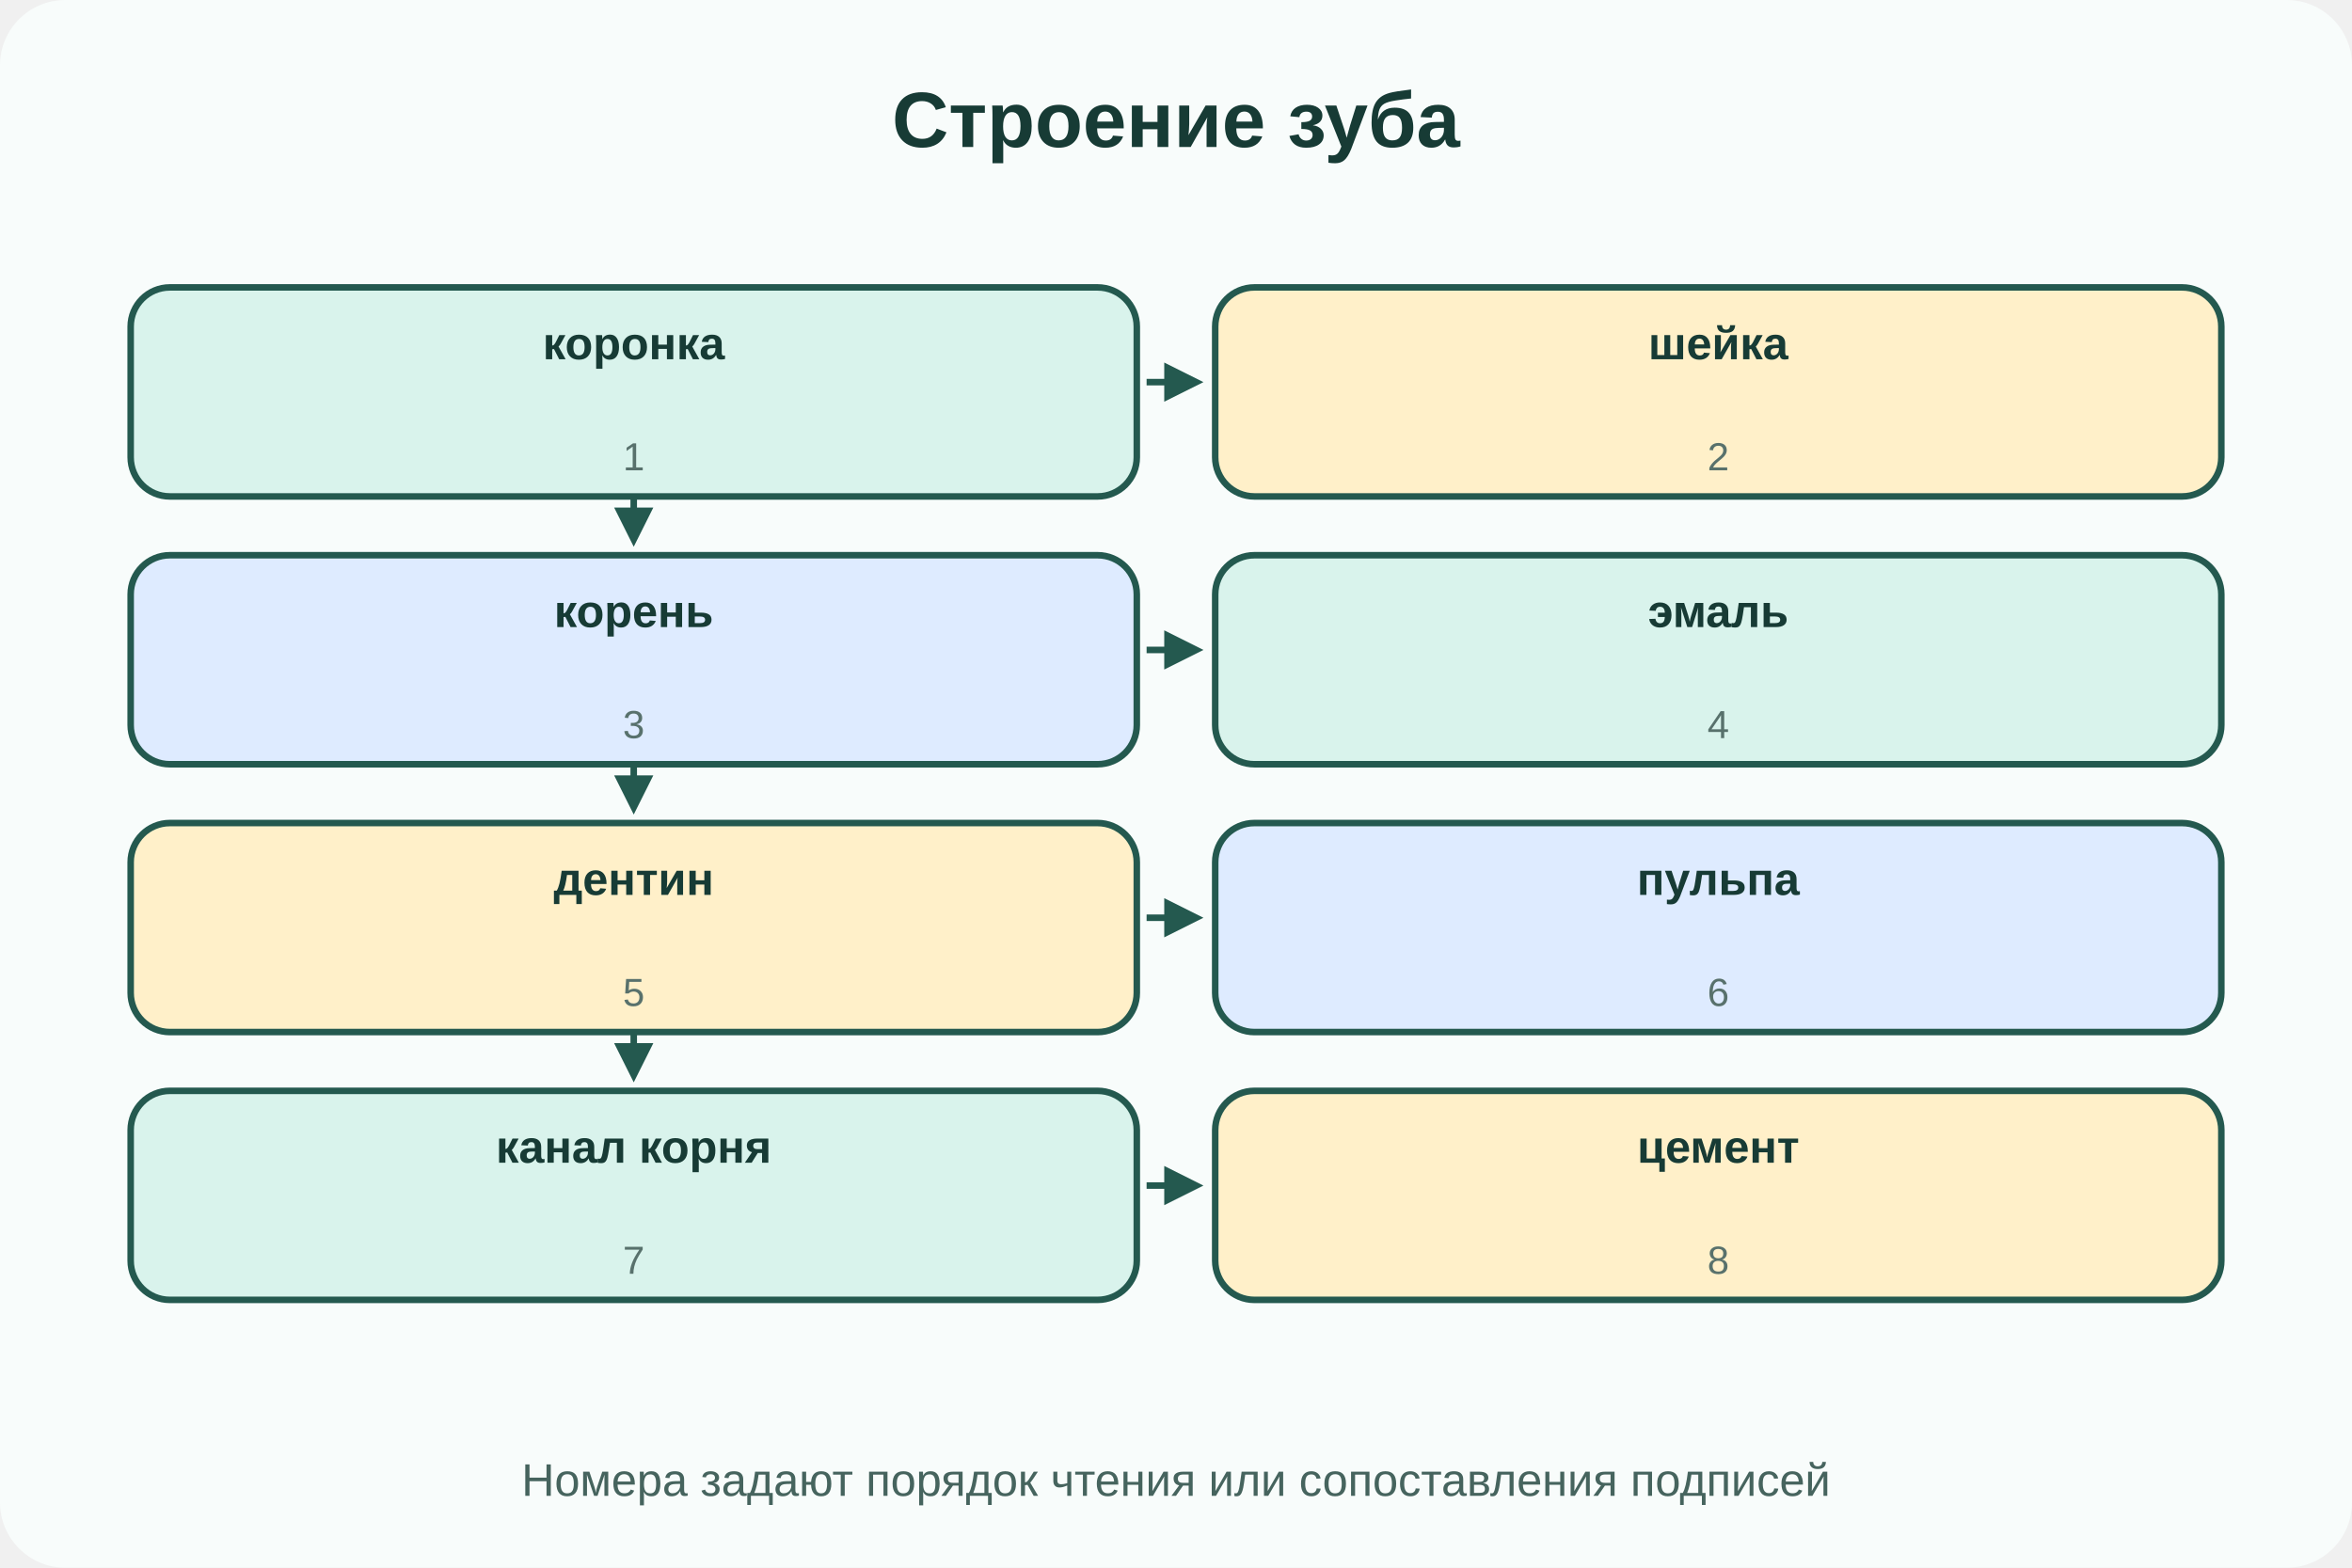
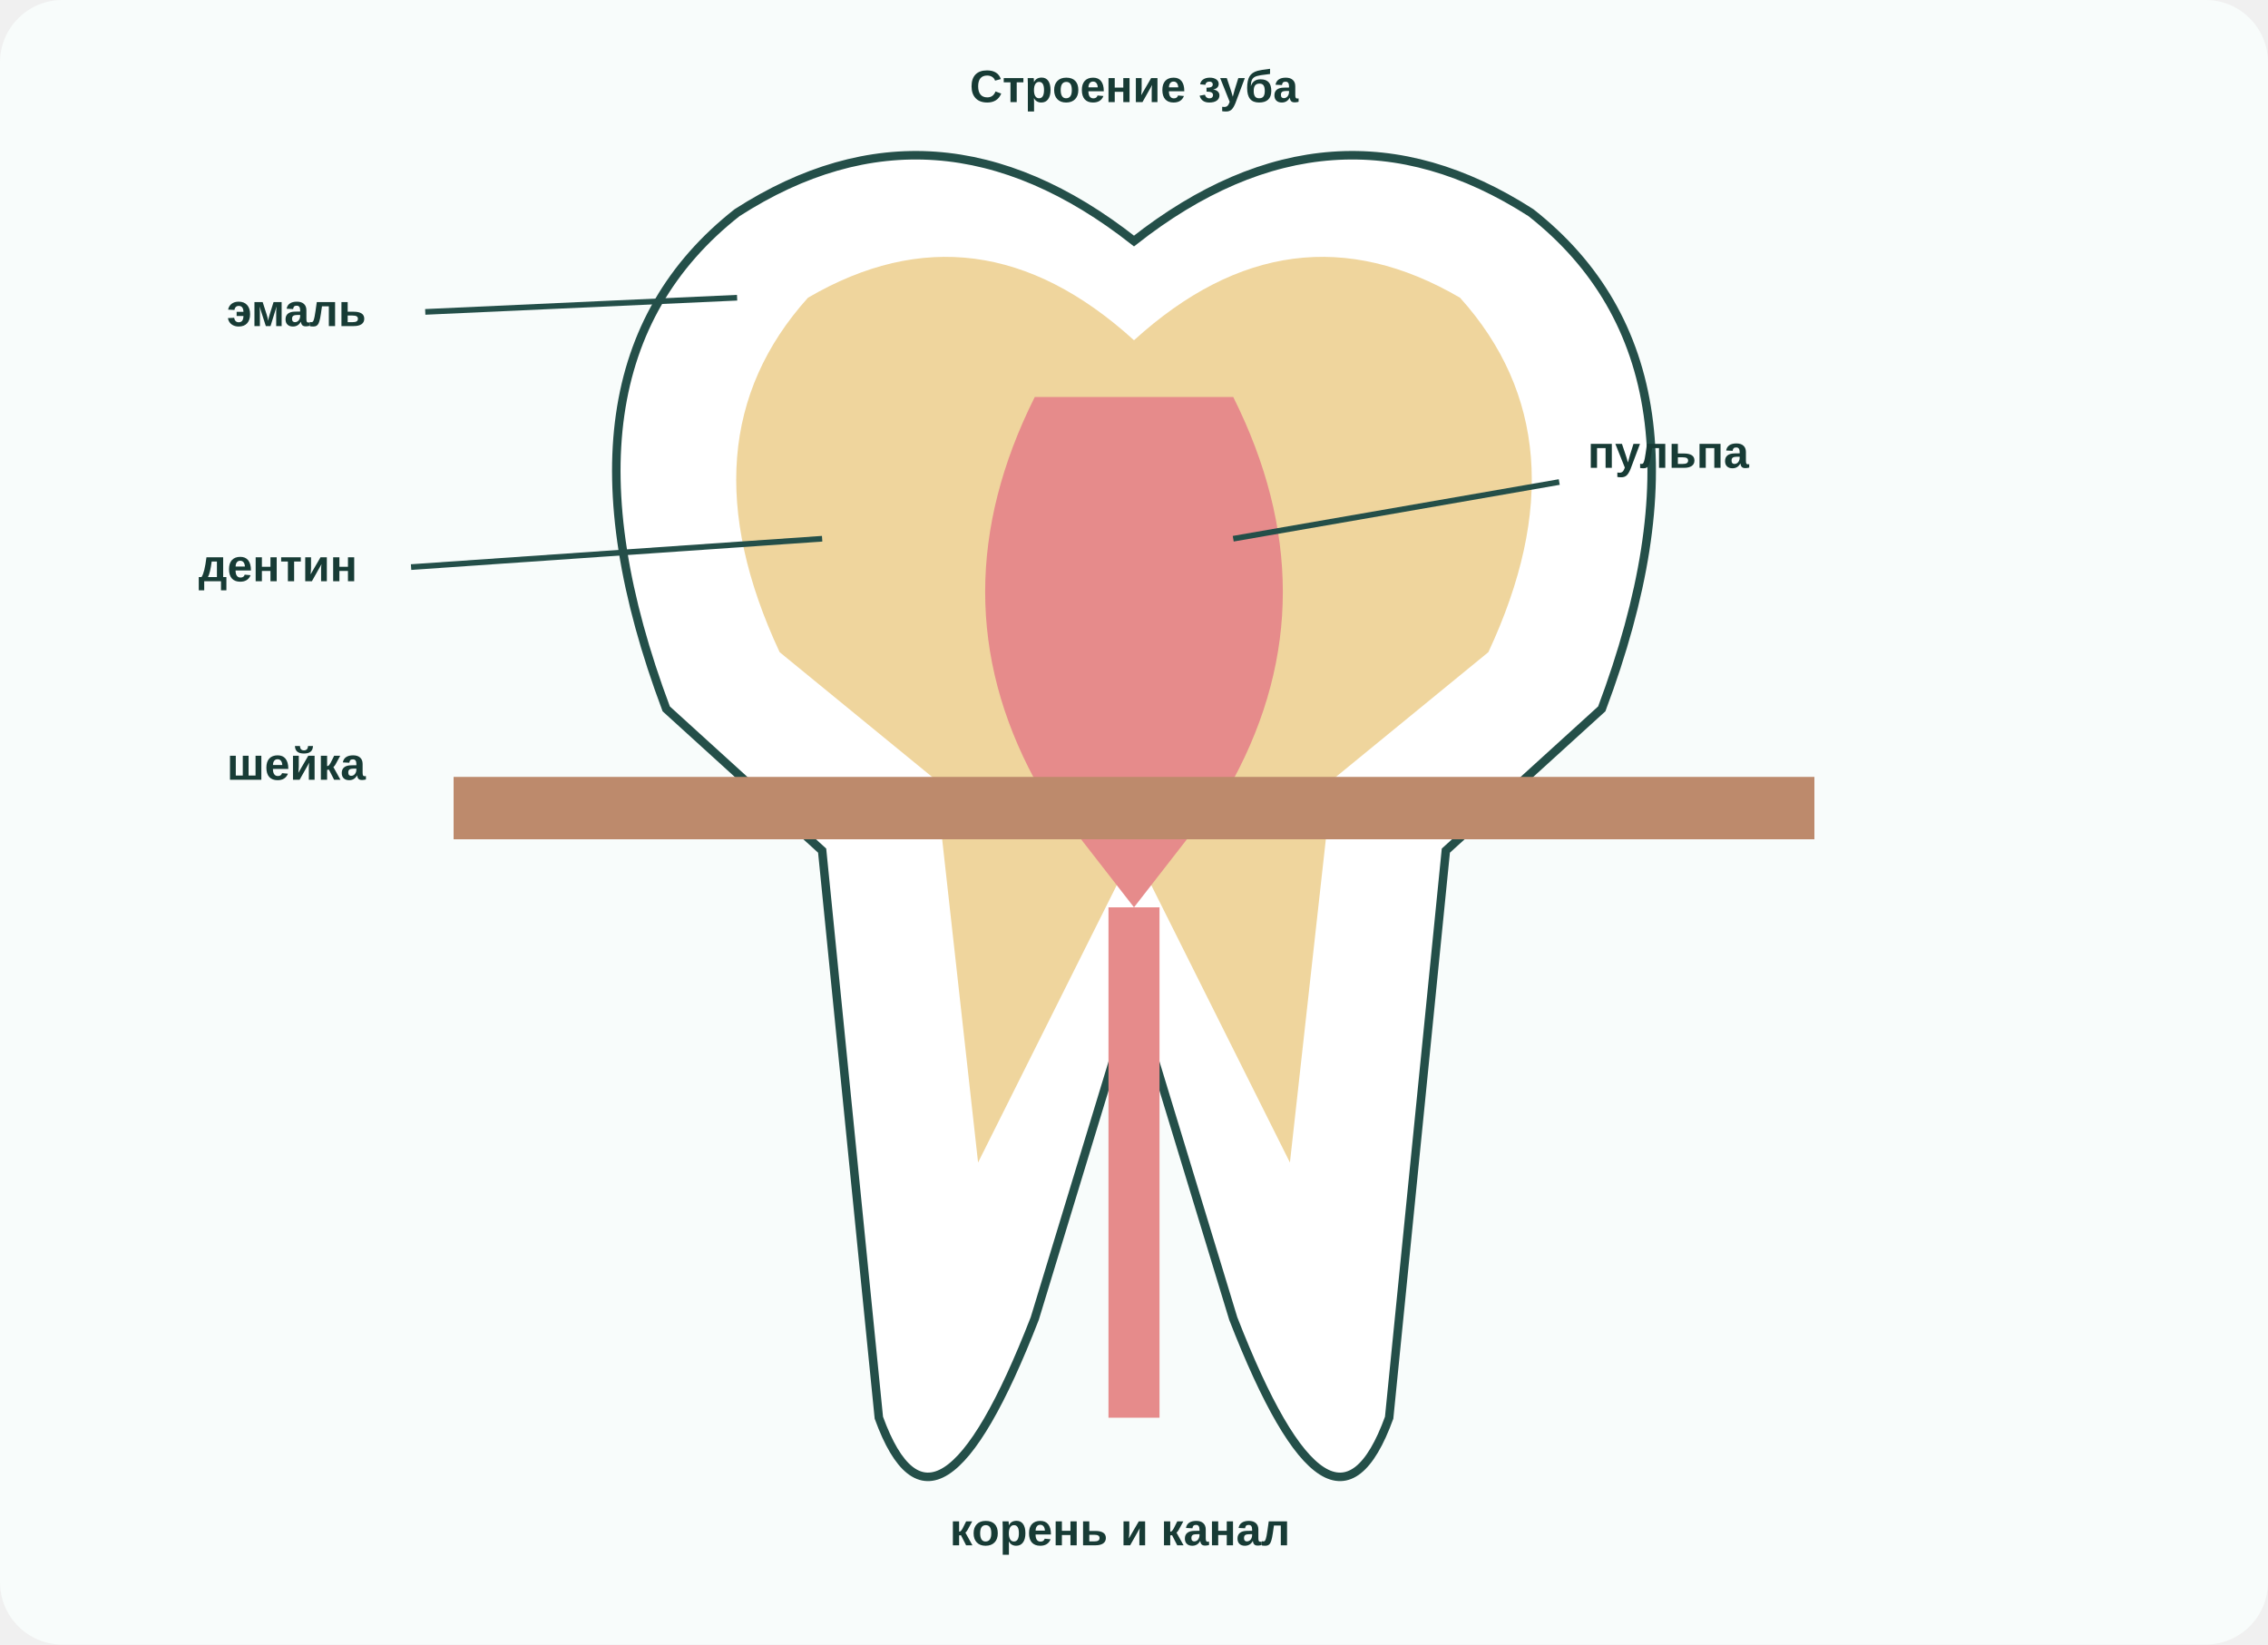
- <svg xmlns="http://www.w3.org/2000/svg" viewBox="0 0 720 480" role="img" aria-labelledby="title desc" preserveAspectRatio="xMidYMid meet">
+ <svg xmlns="http://www.w3.org/2000/svg" viewBox="0 0 800 580" role="img" aria-labelledby="title desc" preserveAspectRatio="xMidYMid meet">
  <defs>
-     <marker id="arrow" viewBox="0 0 10 10" refX="8" refY="5" markerWidth="6" markerHeight="6" orient="auto-start-reverse">
-       <path d="M0 0 L10 5 L0 10z" fill="#24594f" />
+     <marker id="arrow" viewBox="0 0 10 10" refX="8" refY="5" markerWidth="6" markerHeight="6" orient="auto">
+       <path d="M0 0L10 5L0 10z" fill="#244f49" />
    </marker>
+     <style>.t{font:600 16px Arial,sans-serif;fill:#173b35}.s{font:14px Arial,sans-serif;fill:#173b35}.lead{fill:none;stroke:#244f49;stroke-width:2}.flow{fill:none;stroke:#176b5b;stroke-width:4;marker-end:url(#arrow)}.organ{stroke:#244f49;stroke-width:3}.red{fill:#f7a4a4}.blue{fill:#9bc8ef}.cream{fill:#fff0c9}.green{fill:#b9e4d7}</style>
  </defs>
-   <style>.label{font:600 14px Arial,sans-serif;text-anchor:middle;fill:#173b35}.num{font:12px Arial,sans-serif;text-anchor:middle;fill:#58716c}.link{fill:none;stroke:#24594f;stroke-width:2}</style>
-   <rect width="100%" height="100%" rx="20" fill="#f8fcfb" />
-   <text x="360" y="45" style="font:700 24px Arial,sans-serif;text-anchor:middle;fill:#173b35">Строение зуба</text>
-   <path d="M 351 117 H 366" class="link" marker-end="url(#arrow)" />
-   <path d="M 194 146 V 165" class="link" marker-end="url(#arrow)" />
-   <path d="M 351 199 H 366" class="link" marker-end="url(#arrow)" />
-   <path d="M 194 228 V 247" class="link" marker-end="url(#arrow)" />
-   <path d="M 351 281 H 366" class="link" marker-end="url(#arrow)" />
-   <path d="M 194 310 V 329" class="link" marker-end="url(#arrow)" />
-   <path d="M 351 363 H 366" class="link" marker-end="url(#arrow)" />
-   <g>
-     <rect x="40" y="88" width="308" height="64" rx="12" fill="#d9f3ec" stroke="#24594f" stroke-width="2" />
-     <text x="194" y="110" class="label">
-       <tspan x="194" dy="0">коронка</tspan>
-     </text>
-     <text x="194" y="144" class="num">1</text>
-   </g>
-   <g>
-     <rect x="372" y="88" width="308" height="64" rx="12" fill="#fff0c9" stroke="#24594f" stroke-width="2" />
-     <text x="526" y="110" class="label">
-       <tspan x="526" dy="0">шейка</tspan>
-     </text>
-     <text x="526" y="144" class="num">2</text>
-   </g>
-   <g>
-     <rect x="40" y="170" width="308" height="64" rx="12" fill="#deebff" stroke="#24594f" stroke-width="2" />
-     <text x="194" y="192" class="label">
-       <tspan x="194" dy="0">корень</tspan>
-     </text>
-     <text x="194" y="226" class="num">3</text>
-   </g>
-   <g>
-     <rect x="372" y="170" width="308" height="64" rx="12" fill="#d9f3ec" stroke="#24594f" stroke-width="2" />
-     <text x="526" y="192" class="label">
-       <tspan x="526" dy="0">эмаль</tspan>
-     </text>
-     <text x="526" y="226" class="num">4</text>
-   </g>
-   <g>
-     <rect x="40" y="252" width="308" height="64" rx="12" fill="#fff0c9" stroke="#24594f" stroke-width="2" />
-     <text x="194" y="274" class="label">
-       <tspan x="194" dy="0">дентин</tspan>
-     </text>
-     <text x="194" y="308" class="num">5</text>
-   </g>
-   <g>
-     <rect x="372" y="252" width="308" height="64" rx="12" fill="#deebff" stroke="#24594f" stroke-width="2" />
-     <text x="526" y="274" class="label">
-       <tspan x="526" dy="0">пульпа</tspan>
-     </text>
-     <text x="526" y="308" class="num">6</text>
-   </g>
-   <g>
-     <rect x="40" y="334" width="308" height="64" rx="12" fill="#d9f3ec" stroke="#24594f" stroke-width="2" />
-     <text x="194" y="356" class="label">
-       <tspan x="194" dy="0">канал корня</tspan>
-     </text>
-     <text x="194" y="390" class="num">7</text>
-   </g>
-   <g>
-     <rect x="372" y="334" width="308" height="64" rx="12" fill="#fff0c9" stroke="#24594f" stroke-width="2" />
-     <text x="526" y="356" class="label">
-       <tspan x="526" dy="0">цемент</tspan>
-     </text>
-     <text x="526" y="390" class="num">8</text>
-   </g>
-   <text x="360" y="458" style="font:14px Arial,sans-serif;text-anchor:middle;fill:#46645e">Номера задают порядок чтения или сопоставления подписей</text>
+   <rect width="800" height="580" rx="22" fill="#f8fcfb" />
+   <text x="400" y="36" text-anchor="middle" class="t" font-size="23">Строение зуба</text>
+   <path d="M260 75Q190 130 235 250L290 300L310 500Q330 555 365 465L400 350L435 465Q470 555 490 500L510 300L565 250Q610 130 540 75Q470 30 400 85Q330 30 260 75Z" fill="#fff" class="organ" />
+   <path d="M285 105Q240 155 275 230L330 275L345 410L400 300L455 410L470 275L525 230Q560 155 515 105Q455 70 400 120Q345 70 285 105Z" fill="#efd59d" />
+   <path d="M365 140Q330 210 365 275L400 320L435 275Q470 210 435 140Z" fill="#e68b8b" />
+   <path d="M400 320V500" stroke="#e68b8b" stroke-width="18" />
+   <path d="M160 285H640" stroke="#bd8a6c" stroke-width="22" />
+   <text x="80" y="115" class="t">эмаль</text>
+   <path d="M150 110L260 105" class="lead" />
+   <text x="70" y="205" class="t">дентин</text>
+   <path d="M145 200L290 190" class="lead" />
+   <text x="560" y="165" class="t">пульпа</text>
+   <path d="M550 170L435 190" class="lead" />
+   <text x="80" y="275" class="t">шейка</text>
+   <text x="335" y="545" class="t">корень и канал</text>
</svg>
